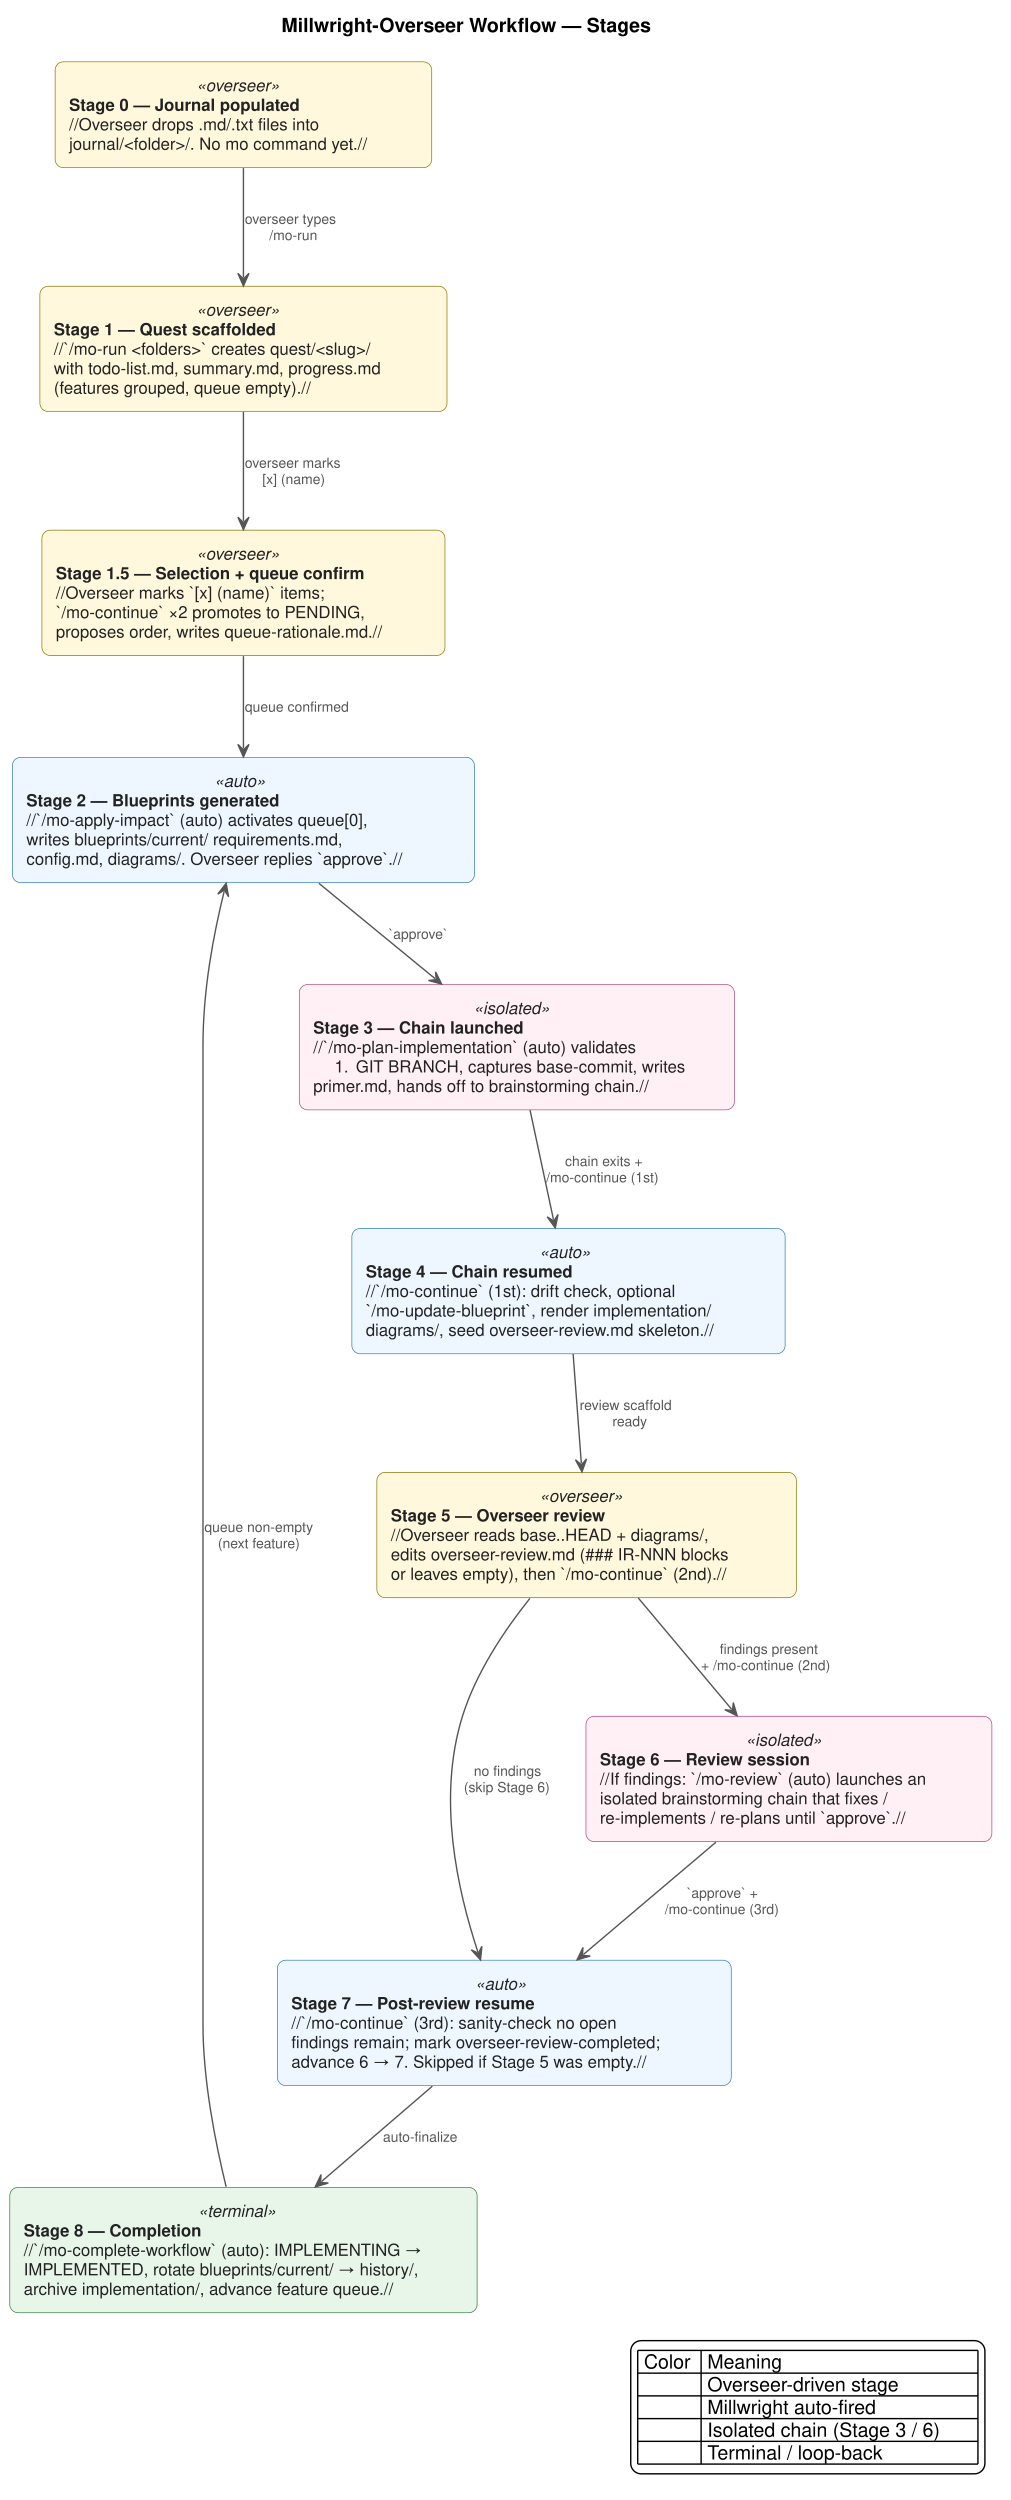
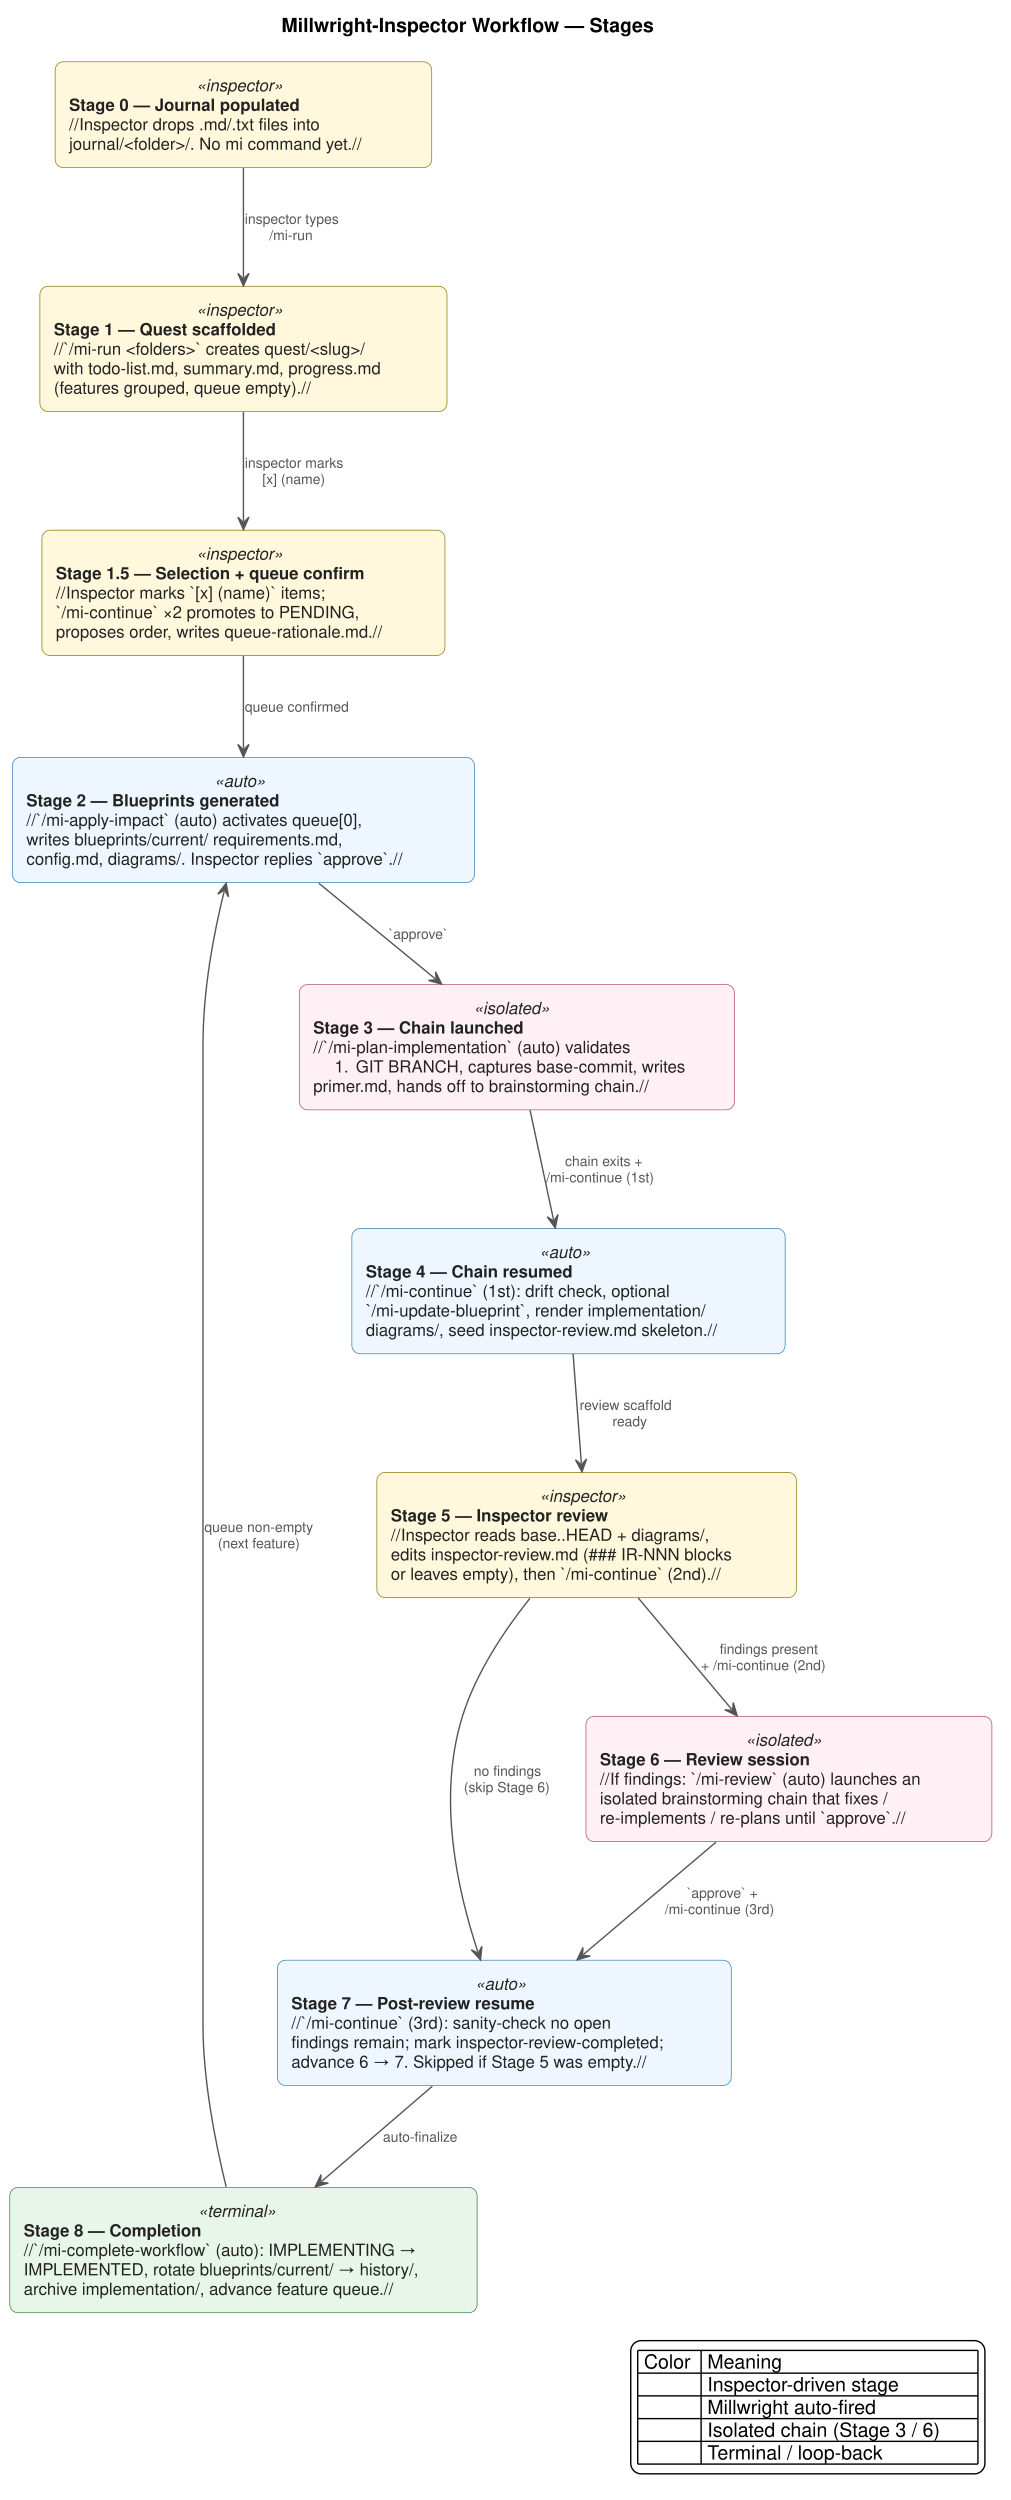
<svg xmlns="http://www.w3.org/2000/svg" contentStyleType="text/css" data-diagram-type="DESCRIPTION" height="1792px" preserveAspectRatio="none" style="width:724px;height:1792px;background:#FFFFFF;" version="1.1" viewBox="0 0 724 1792" width="724px" zoomAndPan="magnify">
  <defs>
    <filter height="1" id="b1bqqs6375wu4z0" width="1" x="0" y="0">
      <feFlood flood-color="#FFF8DC" result="flood" />
      <feComposite in="SourceGraphic" in2="flood" operator="over" />
    </filter>
    <filter height="1" id="b1bqqs6375wu4z1" width="1" x="0" y="0">
      <feFlood flood-color="#EEF7FF" result="flood" />
      <feComposite in="SourceGraphic" in2="flood" operator="over" />
    </filter>
    <filter height="1" id="b1bqqs6375wu4z2" width="1" x="0" y="0">
      <feFlood flood-color="#FFF0F5" result="flood" />
      <feComposite in="SourceGraphic" in2="flood" operator="over" />
    </filter>
    <filter height="1" id="b1bqqs6375wu4z3" width="1" x="0" y="0">
      <feFlood flood-color="#E8F5E9" result="flood" />
      <feComposite in="SourceGraphic" in2="flood" operator="over" />
    </filter>
  </defs>
  <g>
    <g class="title" data-source-line="1">
-       <text fill="#000000" font-family="Helvetica" font-size="14" font-weight="700" lengthAdjust="spacing" textLength="314.522" x="201.731" y="22.995">Millwright-Overseer Workflow — Stages</text>
+       <text fill="#000000" font-family="Helvetica" font-size="14" font-weight="700" lengthAdjust="spacing" textLength="314.522" x="201.731" y="22.995">Millwright-Inspector Workflow — Stages</text>
    </g>
    <g class="entity" data-qualified-name="S0" data-source-line="35" id="ent0002">
      <rect fill="#FFF8DC" height="75.875" rx="6" ry="6" style="stroke:#8B7500;stroke-width:0.5;" width="269.943" x="39.52" y="44.297" />
-       <text fill="#222222" font-family="Helvetica" font-size="12" font-style="italic" lengthAdjust="spacing" textLength="67.394" x="140.794" y="65.436">«overseer»</text>
+       <text fill="#222222" font-family="Helvetica" font-size="12" font-style="italic" lengthAdjust="spacing" textLength="67.394" x="140.794" y="65.436">«inspector»</text>
      <text fill="#222222" font-family="Helvetica" font-size="12" font-weight="700" lengthAdjust="spacing" textLength="192.832" x="49.52" y="79.404">Stage 0 — Journal populated</text>
-       <text fill="#222222" font-family="Helvetica" font-size="12" lengthAdjust="spacing" textLength="206.924" x="49.52" y="93.373">//Overseer drops .md/.txt files into</text>
-       <text fill="#222222" font-family="Helvetica" font-size="12" lengthAdjust="spacing" textLength="249.943" x="49.52" y="107.342">journal/&lt;folder&gt;/. No mo command yet.//</text>
+       <text fill="#222222" font-family="Helvetica" font-size="12" lengthAdjust="spacing" textLength="206.924" x="49.52" y="93.373">//Inspector drops .md/.txt files into</text>
+       <text fill="#222222" font-family="Helvetica" font-size="12" lengthAdjust="spacing" textLength="249.943" x="49.52" y="107.342">journal/&lt;folder&gt;/. No mi command yet.//</text>
    </g>
    <g class="entity" data-qualified-name="S1" data-source-line="37" id="ent0003">
      <rect fill="#FFF8DC" height="89.844" rx="6" ry="6" style="stroke:#8B7500;stroke-width:0.5;" width="291.81" x="28.59" y="205.177" />
-       <text fill="#222222" font-family="Helvetica" font-size="12" font-style="italic" lengthAdjust="spacing" textLength="67.394" x="140.798" y="226.315">«overseer»</text>
+       <text fill="#222222" font-family="Helvetica" font-size="12" font-style="italic" lengthAdjust="spacing" textLength="67.394" x="140.798" y="226.315">«inspector»</text>
      <text fill="#222222" font-family="Helvetica" font-size="12" font-weight="700" lengthAdjust="spacing" textLength="186.498" x="38.59" y="240.284">Stage 1 — Quest scaffolded</text>
-       <text fill="#222222" font-family="Helvetica" font-size="12" lengthAdjust="spacing" textLength="271.447" x="38.59" y="254.253">//`/mo-run &lt;folders&gt;` creates quest/&lt;slug&gt;/</text>
+       <text fill="#222222" font-family="Helvetica" font-size="12" lengthAdjust="spacing" textLength="271.447" x="38.59" y="254.253">//`/mi-run &lt;folders&gt;` creates quest/&lt;slug&gt;/</text>
      <text fill="#222222" font-family="Helvetica" font-size="12" lengthAdjust="spacing" textLength="271.81" x="38.59" y="268.222">with todo-list.md, summary.md, progress.md</text>
      <text fill="#222222" font-family="Helvetica" font-size="12" lengthAdjust="spacing" textLength="212.566" x="38.59" y="282.19">(features grouped, queue empty).//</text>
    </g>
    <g class="entity" data-qualified-name="S15" data-source-line="39" id="ent0004">
      <rect fill="#FFF8DC" height="89.844" rx="6" ry="6" style="stroke:#8B7500;stroke-width:0.5;" width="288.916" x="30.04" y="380.017" />
-       <text fill="#222222" font-family="Helvetica" font-size="12" font-style="italic" lengthAdjust="spacing" textLength="67.394" x="140.801" y="401.156">«overseer»</text>
+       <text fill="#222222" font-family="Helvetica" font-size="12" font-style="italic" lengthAdjust="spacing" textLength="67.394" x="140.801" y="401.156">«inspector»</text>
      <text fill="#222222" font-family="Helvetica" font-size="12" font-weight="700" lengthAdjust="spacing" textLength="263.977" x="40.04" y="415.124">Stage 1.5 — Selection + queue confirm</text>
-       <text fill="#222222" font-family="Helvetica" font-size="12" lengthAdjust="spacing" textLength="224.602" x="40.04" y="429.093">//Overseer marks `[x] (name)` items;</text>
-       <text fill="#222222" font-family="Helvetica" font-size="12" lengthAdjust="spacing" textLength="252.504" x="40.04" y="443.062">`/mo-continue` ×2 promotes to PENDING,</text>
+       <text fill="#222222" font-family="Helvetica" font-size="12" lengthAdjust="spacing" textLength="224.602" x="40.04" y="429.093">//Inspector marks `[x] (name)` items;</text>
+       <text fill="#222222" font-family="Helvetica" font-size="12" lengthAdjust="spacing" textLength="252.504" x="40.04" y="443.062">`/mi-continue` ×2 promotes to PENDING,</text>
      <text fill="#222222" font-family="Helvetica" font-size="12" lengthAdjust="spacing" textLength="268.916" x="40.04" y="457.031">proposes order, writes queue-rationale.md.//</text>
    </g>
    <g class="entity" data-qualified-name="S2" data-source-line="41" id="ent0005">
      <rect fill="#EEF7FF" height="89.844" rx="6" ry="6" style="stroke:#2C7BB6;stroke-width:0.5;" width="331.221" x="8.88" y="542.857" />
      <text fill="#222222" font-family="Helvetica" font-size="12" font-style="italic" lengthAdjust="spacing" textLength="41.69" x="153.646" y="563.995">«auto»</text>
      <text fill="#222222" font-family="Helvetica" font-size="12" font-weight="700" lengthAdjust="spacing" textLength="216.141" x="18.88" y="577.964">Stage 2 — Blueprints generated</text>
-       <text fill="#222222" font-family="Helvetica" font-size="12" lengthAdjust="spacing" textLength="287.144" x="18.88" y="591.933">//`/mo-apply-impact` (auto) activates queue[0],</text>
+       <text fill="#222222" font-family="Helvetica" font-size="12" lengthAdjust="spacing" textLength="287.144" x="18.88" y="591.933">//`/mi-apply-impact` (auto) activates queue[0],</text>
      <text fill="#222222" font-family="Helvetica" font-size="12" lengthAdjust="spacing" textLength="264.047" x="18.88" y="605.902">writes blueprints/current/ requirements.md,</text>
-       <text fill="#222222" font-family="Helvetica" font-size="12" lengthAdjust="spacing" textLength="311.221" x="18.88" y="619.87">config.md, diagrams/. Overseer replies `approve`.//</text>
+       <text fill="#222222" font-family="Helvetica" font-size="12" lengthAdjust="spacing" textLength="311.221" x="18.88" y="619.87">config.md, diagrams/. Inspector replies `approve`.//</text>
    </g>
    <g class="entity" data-qualified-name="S3" data-source-line="43" id="ent0006">
      <rect fill="#FFF0F5" height="89.844" rx="6" ry="6" style="stroke:#B0457E;stroke-width:0.5;" width="311.902" x="214.54" y="705.707" />
      <text fill="#222222" font-family="Helvetica" font-size="12" font-style="italic" lengthAdjust="spacing" textLength="62.004" x="339.489" y="726.846">«isolated»</text>
      <text fill="#222222" font-family="Helvetica" font-size="12" font-weight="700" lengthAdjust="spacing" textLength="176.051" x="224.54" y="740.814">Stage 3 — Chain launched</text>
-       <text fill="#222222" font-family="Helvetica" font-size="12" lengthAdjust="spacing" textLength="271.242" x="224.54" y="754.783">//`/mo-plan-implementation` (auto) validates</text>
+       <text fill="#222222" font-family="Helvetica" font-size="12" lengthAdjust="spacing" textLength="271.242" x="224.54" y="754.783">//`/mi-plan-implementation` (auto) validates</text>
      <text fill="#222222" font-family="Helvetica" font-size="12" lengthAdjust="spacing" textLength="11.449" x="239.804" y="768.752">1.</text>
      <text fill="#222222" font-family="Helvetica" font-size="12" lengthAdjust="spacing" textLength="261.375" x="255.067" y="768.752">GIT BRANCH, captures base-commit, writes</text>
      <text fill="#222222" font-family="Helvetica" font-size="12" lengthAdjust="spacing" textLength="278.889" x="224.54" y="782.721">primer.md, hands off to brainstorming chain.//</text>
    </g>
    <g class="entity" data-qualified-name="S4" data-source-line="45" id="ent0007">
      <rect fill="#EEF7FF" height="89.844" rx="6" ry="6" style="stroke:#2C7BB6;stroke-width:0.5;" width="310.572" x="252.21" y="880.547" />
      <text fill="#222222" font-family="Helvetica" font-size="12" font-style="italic" lengthAdjust="spacing" textLength="41.69" x="386.651" y="901.686">«auto»</text>
      <text fill="#222222" font-family="Helvetica" font-size="12" font-weight="700" lengthAdjust="spacing" textLength="173.344" x="262.21" y="915.654">Stage 4 — Chain resumed</text>
-       <text fill="#222222" font-family="Helvetica" font-size="12" lengthAdjust="spacing" textLength="259.318" x="262.21" y="929.623">//`/mo-continue` (1st): drift check, optional</text>
-       <text fill="#222222" font-family="Helvetica" font-size="12" lengthAdjust="spacing" textLength="290.572" x="262.21" y="943.592">`/mo-update-blueprint`, render implementation/</text>
-       <text fill="#222222" font-family="Helvetica" font-size="12" lengthAdjust="spacing" textLength="287.051" x="262.21" y="957.561">diagrams/, seed overseer-review.md skeleton.//</text>
+       <text fill="#222222" font-family="Helvetica" font-size="12" lengthAdjust="spacing" textLength="259.318" x="262.21" y="929.623">//`/mi-continue` (1st): drift check, optional</text>
+       <text fill="#222222" font-family="Helvetica" font-size="12" lengthAdjust="spacing" textLength="290.572" x="262.21" y="943.592">`/mi-update-blueprint`, render implementation/</text>
+       <text fill="#222222" font-family="Helvetica" font-size="12" lengthAdjust="spacing" textLength="287.051" x="262.21" y="957.561">diagrams/, seed inspector-review.md skeleton.//</text>
    </g>
    <g class="entity" data-qualified-name="S5" data-source-line="47" id="ent0008">
      <rect fill="#FFF8DC" height="89.844" rx="6" ry="6" style="stroke:#8B7500;stroke-width:0.5;" width="300.734" x="270.13" y="1055.387" />
-       <text fill="#222222" font-family="Helvetica" font-size="12" font-style="italic" lengthAdjust="spacing" textLength="67.394" x="386.8" y="1076.525">«overseer»</text>
-       <text fill="#222222" font-family="Helvetica" font-size="12" font-weight="700" lengthAdjust="spacing" textLength="182.9" x="280.13" y="1090.494">Stage 5 — Overseer review</text>
-       <text fill="#222222" font-family="Helvetica" font-size="12" lengthAdjust="spacing" textLength="256.049" x="280.13" y="1104.463">//Overseer reads base..HEAD + diagrams/,</text>
-       <text fill="#222222" font-family="Helvetica" font-size="12" lengthAdjust="spacing" textLength="280.734" x="280.13" y="1118.432">edits overseer-review.md (### IR-NNN blocks</text>
-       <text fill="#222222" font-family="Helvetica" font-size="12" lengthAdjust="spacing" textLength="280.148" x="280.13" y="1132.4">or leaves empty), then `/mo-continue` (2nd).//</text>
+       <text fill="#222222" font-family="Helvetica" font-size="12" font-style="italic" lengthAdjust="spacing" textLength="67.394" x="386.8" y="1076.525">«inspector»</text>
+       <text fill="#222222" font-family="Helvetica" font-size="12" font-weight="700" lengthAdjust="spacing" textLength="182.9" x="280.13" y="1090.494">Stage 5 — Inspector review</text>
+       <text fill="#222222" font-family="Helvetica" font-size="12" lengthAdjust="spacing" textLength="256.049" x="280.13" y="1104.463">//Inspector reads base..HEAD + diagrams/,</text>
+       <text fill="#222222" font-family="Helvetica" font-size="12" lengthAdjust="spacing" textLength="280.734" x="280.13" y="1118.432">edits inspector-review.md (### IR-NNN blocks</text>
+       <text fill="#222222" font-family="Helvetica" font-size="12" lengthAdjust="spacing" textLength="280.148" x="280.13" y="1132.4">or leaves empty), then `/mi-continue` (2nd).//</text>
    </g>
    <g class="entity" data-qualified-name="S6" data-source-line="49" id="ent0009">
      <rect fill="#FFF0F5" height="89.844" rx="6" ry="6" style="stroke:#B0457E;stroke-width:0.5;" width="290.973" x="420.01" y="1230.237" />
      <text fill="#222222" font-family="Helvetica" font-size="12" font-style="italic" lengthAdjust="spacing" textLength="62.004" x="534.494" y="1251.376">«isolated»</text>
      <text fill="#222222" font-family="Helvetica" font-size="12" font-weight="700" lengthAdjust="spacing" textLength="175.272" x="430.01" y="1265.344">Stage 6 — Review session</text>
-       <text fill="#222222" font-family="Helvetica" font-size="12" lengthAdjust="spacing" textLength="270.973" x="430.01" y="1279.313">//If findings: `/mo-review` (auto) launches an</text>
+       <text fill="#222222" font-family="Helvetica" font-size="12" lengthAdjust="spacing" textLength="270.973" x="430.01" y="1279.313">//If findings: `/mi-review` (auto) launches an</text>
      <text fill="#222222" font-family="Helvetica" font-size="12" lengthAdjust="spacing" textLength="239.918" x="430.01" y="1293.282">isolated brainstorming chain that fixes /</text>
      <text fill="#222222" font-family="Helvetica" font-size="12" lengthAdjust="spacing" textLength="255.58" x="430.01" y="1307.251">re-implements / re-plans until `approve`.//</text>
    </g>
    <g class="entity" data-qualified-name="S7" data-source-line="51" id="ent0010">
      <rect fill="#EEF7FF" height="89.844" rx="6" ry="6" style="stroke:#2C7BB6;stroke-width:0.5;" width="325.332" x="198.83" y="1405.077" />
      <text fill="#222222" font-family="Helvetica" font-size="12" font-style="italic" lengthAdjust="spacing" textLength="41.69" x="340.651" y="1426.216">«auto»</text>
      <text fill="#222222" font-family="Helvetica" font-size="12" font-weight="700" lengthAdjust="spacing" textLength="206.766" x="208.83" y="1440.184">Stage 7 — Post-review resume</text>
-       <text fill="#222222" font-family="Helvetica" font-size="12" lengthAdjust="spacing" textLength="269.227" x="208.83" y="1454.153">//`/mo-continue` (3rd): sanity-check no open</text>
-       <text fill="#222222" font-family="Helvetica" font-size="12" lengthAdjust="spacing" textLength="305.332" x="208.83" y="1468.122">findings remain; mark overseer-review-completed;</text>
+       <text fill="#222222" font-family="Helvetica" font-size="12" lengthAdjust="spacing" textLength="269.227" x="208.83" y="1454.153">//`/mi-continue` (3rd): sanity-check no open</text>
+       <text fill="#222222" font-family="Helvetica" font-size="12" lengthAdjust="spacing" textLength="305.332" x="208.83" y="1468.122">findings remain; mark inspector-review-completed;</text>
      <text fill="#222222" font-family="Helvetica" font-size="12" lengthAdjust="spacing" textLength="286.301" x="208.83" y="1482.091">advance 6 → 7. Skipped if Stage 5 was empty.//</text>
    </g>
    <g class="entity" data-qualified-name="S8" data-source-line="53" id="ent0011">
      <rect fill="#E8F5E9" height="89.844" rx="6" ry="6" style="stroke:#2E7D32;stroke-width:0.5;" width="334.988" x="7" y="1567.927" />
      <text fill="#222222" font-family="Helvetica" font-size="12" font-style="italic" lengthAdjust="spacing" textLength="65.022" x="141.983" y="1589.065">«terminal»</text>
      <text fill="#222222" font-family="Helvetica" font-size="12" font-weight="700" lengthAdjust="spacing" textLength="149.121" x="17" y="1603.034">Stage 8 — Completion</text>
-       <text fill="#222222" font-family="Helvetica" font-size="12" lengthAdjust="spacing" textLength="314.988" x="17" y="1617.003">//`/mo-complete-workflow` (auto): IMPLEMENTING →</text>
+       <text fill="#222222" font-family="Helvetica" font-size="12" lengthAdjust="spacing" textLength="314.988" x="17" y="1617.003">//`/mi-complete-workflow` (auto): IMPLEMENTING →</text>
      <text fill="#222222" font-family="Helvetica" font-size="12" lengthAdjust="spacing" textLength="313.377" x="17" y="1630.972">IMPLEMENTED, rotate blueprints/current/ → history/,</text>
      <text fill="#222222" font-family="Helvetica" font-size="12" lengthAdjust="spacing" textLength="306.598" x="17" y="1644.94">archive implementation/, advance feature queue.//</text>
    </g>
    <g class="link" data-entity-1="ent0002" data-entity-2="ent0003" data-link-type="dependency" data-source-line="55" id="lnk12">
      <path d="M174.49,120.457 C174.49,145.477 174.49,172.577 174.49,198.937" fill="none" id="S0-to-S1" style="stroke:#555555;stroke-width:1;" />
      <polygon fill="#555555" points="174.49,204.937,178.49,195.937,174.49,199.937,170.49,195.937,174.49,204.937" style="stroke:#555555;stroke-width:1;" />
-       <text fill="#555555" font-family="Helvetica" font-size="10" lengthAdjust="spacing" textLength="74.653" x="175.49" y="160.459">overseer types</text>
-       <text fill="#555555" font-family="Helvetica" font-size="10" lengthAdjust="spacing" textLength="39.624" x="193.005" y="172.1">/mo-run</text>
+       <text fill="#555555" font-family="Helvetica" font-size="10" lengthAdjust="spacing" textLength="74.653" x="175.49" y="160.459">inspector types</text>
+       <text fill="#555555" font-family="Helvetica" font-size="10" lengthAdjust="spacing" textLength="39.624" x="193.005" y="172.1">/mi-run</text>
    </g>
    <g class="link" data-entity-1="ent0003" data-entity-2="ent0004" data-link-type="dependency" data-source-line="56" id="lnk13">
      <path d="M174.49,295.157 C174.49,321.067 174.49,347.717 174.49,373.657" fill="none" id="S1-to-S15" style="stroke:#555555;stroke-width:1;" />
      <polygon fill="#555555" points="174.49,379.657,178.49,370.657,174.49,374.657,170.49,370.657,174.49,379.657" style="stroke:#555555;stroke-width:1;" />
-       <text fill="#555555" font-family="Helvetica" font-size="10" lengthAdjust="spacing" textLength="78.086" x="175.49" y="335.299">overseer marks</text>
+       <text fill="#555555" font-family="Helvetica" font-size="10" lengthAdjust="spacing" textLength="78.086" x="175.49" y="335.299">inspector marks</text>
      <text fill="#555555" font-family="Helvetica" font-size="10" lengthAdjust="spacing" textLength="53.062" x="188.002" y="346.94">[x] (name)</text>
    </g>
    <g class="link" data-entity-1="ent0004" data-entity-2="ent0005" data-link-type="dependency" data-source-line="57" id="lnk14">
      <path d="M174.49,470.317 C174.49,492.817 174.49,514.067 174.49,536.547" fill="none" id="S15-to-S2" style="stroke:#555555;stroke-width:1;" />
      <polygon fill="#555555" points="174.49,542.547,178.49,533.547,174.49,537.547,170.49,533.547,174.49,542.547" style="stroke:#555555;stroke-width:1;" />
      <text fill="#555555" font-family="Helvetica" font-size="10" lengthAdjust="spacing" textLength="85.112" x="175.49" y="510.139">queue confirmed</text>
    </g>
    <g class="link" data-entity-1="ent0005" data-entity-2="ent0006" data-link-type="dependency" data-source-line="58" id="lnk15">
      <path d="M228.57,633.157 C255.99,655.667 284.563,679.099 311.953,701.589" fill="none" id="S2-to-S3" style="stroke:#555555;stroke-width:1;" />
      <polygon fill="#555555" points="316.59,705.397,312.173,696.594,312.726,702.224,307.096,702.777,316.59,705.397" style="stroke:#555555;stroke-width:1;" />
      <text fill="#555555" font-family="Helvetica" font-size="10" lengthAdjust="spacing" textLength="51.123" x="278.49" y="672.989">`approve`</text>
    </g>
    <g class="link" data-entity-1="ent0006" data-entity-2="ent0007" data-link-type="dependency" data-source-line="59" id="lnk16">
      <path d="M379.93,795.687 C385.47,821.597 391.205,848.38 396.755,874.32" fill="none" id="S3-to-S4" style="stroke:#555555;stroke-width:1;" />
      <polygon fill="#555555" points="398.01,880.187,400.038,870.549,396.964,875.298,392.216,872.223,398.01,880.187" style="stroke:#555555;stroke-width:1;" />
      <text fill="#555555" font-family="Helvetica" font-size="10" lengthAdjust="spacing" textLength="65.796" x="404.988" y="835.829">chain exits +</text>
-       <text fill="#555555" font-family="Helvetica" font-size="10" lengthAdjust="spacing" textLength="92.793" x="391.49" y="847.47">/mo-continue (1st)</text>
+       <text fill="#555555" font-family="Helvetica" font-size="10" lengthAdjust="spacing" textLength="92.793" x="391.49" y="847.47">/mi-continue (1st)</text>
    </g>
    <g class="link" data-entity-1="ent0007" data-entity-2="ent0008" data-link-type="dependency" data-source-line="60" id="lnk17">
      <path d="M410.81,970.537 C412.76,996.437 414.76,1023.104 416.71,1049.044" fill="none" id="S4-to-S5" style="stroke:#555555;stroke-width:1;" />
      <polygon fill="#555555" points="417.16,1055.027,420.474,1045.752,416.785,1050.041,412.497,1046.352,417.16,1055.027" style="stroke:#555555;stroke-width:1;" />
      <text fill="#555555" font-family="Helvetica" font-size="10" lengthAdjust="spacing" textLength="75.591" x="415.49" y="1010.669">review scaffold</text>
      <text fill="#555555" font-family="Helvetica" font-size="10" lengthAdjust="spacing" textLength="28.657" x="438.957" y="1022.31">ready</text>
    </g>
    <g class="link" data-entity-1="ent0008" data-entity-2="ent0009" data-link-type="dependency" data-source-line="61" id="lnk18">
      <path d="M457.46,1145.377 C479.19,1171.277 502.723,1199.341 524.493,1225.281" fill="none" id="S5-to-S6" style="stroke:#555555;stroke-width:1;" />
      <polygon fill="#555555" points="528.35,1229.877,525.628,1220.412,525.136,1226.047,519.5,1225.554,528.35,1229.877" style="stroke:#555555;stroke-width:1;" />
      <text fill="#555555" font-family="Helvetica" font-size="10" lengthAdjust="spacing" textLength="81.069" x="515.908" y="1185.519">findings present</text>
-       <text fill="#555555" font-family="Helvetica" font-size="10" lengthAdjust="spacing" textLength="107.905" x="502.49" y="1197.16">+ /mo-continue (2nd)</text>
+       <text fill="#555555" font-family="Helvetica" font-size="10" lengthAdjust="spacing" textLength="107.905" x="502.49" y="1197.16">+ /mi-continue (2nd)</text>
    </g>
    <g class="link" data-entity-1="ent0008" data-entity-2="ent0010" data-link-type="dependency" data-source-line="62" id="lnk19">
      <path d="M379.82,1145.717 C361.2,1169.057 341.16,1199.207 331.49,1230.237 C313.19,1288.977 327.749,1354.36 342.559,1399.209" fill="none" id="S5-to-S7" style="stroke:#555555;stroke-width:1;" />
      <polygon fill="#555555" points="344.44,1404.907,345.416,1395.107,342.872,1400.159,337.82,1397.615,344.44,1404.907" style="stroke:#555555;stroke-width:1;" />
      <text fill="#555555" font-family="Helvetica" font-size="10" lengthAdjust="spacing" textLength="55.293" x="339.616" y="1272.939">no findings</text>
      <text fill="#555555" font-family="Helvetica" font-size="10" lengthAdjust="spacing" textLength="69.546" x="332.49" y="1284.58">(skip Stage 6)</text>
    </g>
    <g class="link" data-entity-1="ent0009" data-entity-2="ent0010" data-link-type="dependency" data-source-line="63" id="lnk20">
      <path d="M513.22,1320.447 C482.65,1346.347 448.758,1375.069 418.208,1400.949" fill="none" id="S6-to-S7" style="stroke:#555555;stroke-width:1;" />
      <polygon fill="#555555" points="413.63,1404.827,423.083,1402.062,417.445,1401.595,417.912,1395.957,413.63,1404.827" style="stroke:#555555;stroke-width:1;" />
      <text fill="#555555" font-family="Helvetica" font-size="10" lengthAdjust="spacing" textLength="62.681" x="492.21" y="1360.359">`approve` +</text>
-       <text fill="#555555" font-family="Helvetica" font-size="10" lengthAdjust="spacing" textLength="94.121" x="476.49" y="1372">/mo-continue (3rd)</text>
+       <text fill="#555555" font-family="Helvetica" font-size="10" lengthAdjust="spacing" textLength="94.121" x="476.49" y="1372">/mi-continue (3rd)</text>
    </g>
    <g class="link" data-entity-1="ent0010" data-entity-2="ent0011" data-link-type="dependency" data-source-line="64" id="lnk21">
      <path d="M309.9,1495.377 C283.74,1517.877 256.608,1541.214 230.468,1563.704" fill="none" id="S7-to-S8" style="stroke:#555555;stroke-width:1;" />
      <polygon fill="#555555" points="225.92,1567.617,235.351,1564.779,229.71,1564.356,230.134,1558.715,225.92,1567.617" style="stroke:#555555;stroke-width:1;" />
      <text fill="#555555" font-family="Helvetica" font-size="10" lengthAdjust="spacing" textLength="61.836" x="274.49" y="1535.209">auto-finalize</text>
    </g>
    <g class="link" data-entity-1="ent0005" data-entity-2="ent0011" data-link-type="dependency" data-source-line="66" id="lnk23">
      <path d="M160.679,638.944 C152.799,671.034 145.49,709.757 145.49,749.627 C145.49,749.627 145.49,749.627 145.49,1450.997 C145.49,1490.867 154.23,1535.427 162.11,1567.507" fill="none" id="S2-backto-S8" style="stroke:#555555;stroke-width:1;" />
      <polygon fill="#555555" points="162.11,633.117,156.079,640.903,160.918,637.973,163.848,642.811,162.11,633.117" style="stroke:#555555;stroke-width:1;" />
      <text fill="#555555" font-family="Helvetica" font-size="10" lengthAdjust="spacing" textLength="88.989" x="146.49" y="1098.099">queue non-empty</text>
      <text fill="#555555" font-family="Helvetica" font-size="10" lengthAdjust="spacing" textLength="69.634" x="156.168" y="1109.74">(next feature)</text>
    </g>
    <g class="legend" data-source-line="68">
      <rect fill="none" height="95.484" rx="7.5" ry="7.5" style="stroke:#000000;stroke-width:1;" width="253.872" x="452.111" y="1677.771" />
      <text fill="#000000" font-family="Helvetica" font-size="14" lengthAdjust="spacing" textLength="36.552" x="461.561" y="1697.766">Color</text>
      <text fill="#000000" font-family="Helvetica" font-size="14" lengthAdjust="spacing" textLength="59.794" x="507.013" y="1697.766">Meaning</text>
      <text fill="#000000" font-family="Helvetica" font-size="14" lengthAdjust="spacing" textLength="4.45" x="457.111" y="1714.063"> </text>
      <text fill="#000000" filter="url(#b1bqqs6375wu4z0)" font-family="Helvetica" font-size="14" lengthAdjust="spacing" textLength="22.251" x="461.561" y="1714.063">     </text>
      <text fill="#000000" font-family="Helvetica" font-size="14" lengthAdjust="spacing" textLength="4.45" x="483.812" y="1714.063"> </text>
-       <text fill="#000000" font-family="Helvetica" font-size="14" lengthAdjust="spacing" textLength="156.618" x="507.013" y="1714.063">Overseer-driven stage</text>
+       <text fill="#000000" font-family="Helvetica" font-size="14" lengthAdjust="spacing" textLength="156.618" x="507.013" y="1714.063">Inspector-driven stage</text>
      <text fill="#000000" font-family="Helvetica" font-size="14" lengthAdjust="spacing" textLength="4.45" x="457.111" y="1730.36"> </text>
      <text fill="#000000" filter="url(#b1bqqs6375wu4z1)" font-family="Helvetica" font-size="14" lengthAdjust="spacing" textLength="22.251" x="461.561" y="1730.36">     </text>
      <text fill="#000000" font-family="Helvetica" font-size="14" lengthAdjust="spacing" textLength="4.45" x="483.812" y="1730.36"> </text>
      <text fill="#000000" font-family="Helvetica" font-size="14" lengthAdjust="spacing" textLength="141.176" x="507.013" y="1730.36">Millwright auto-fired</text>
      <text fill="#000000" font-family="Helvetica" font-size="14" lengthAdjust="spacing" textLength="4.45" x="457.111" y="1746.656"> </text>
      <text fill="#000000" filter="url(#b1bqqs6375wu4z2)" font-family="Helvetica" font-size="14" lengthAdjust="spacing" textLength="22.251" x="461.561" y="1746.656">     </text>
      <text fill="#000000" font-family="Helvetica" font-size="14" lengthAdjust="spacing" textLength="4.45" x="483.812" y="1746.656"> </text>
      <text fill="#000000" font-family="Helvetica" font-size="14" lengthAdjust="spacing" textLength="189.519" x="507.013" y="1746.656">Isolated chain (Stage 3 / 6)</text>
      <text fill="#000000" font-family="Helvetica" font-size="14" lengthAdjust="spacing" textLength="4.45" x="457.111" y="1762.953"> </text>
      <text fill="#000000" filter="url(#b1bqqs6375wu4z3)" font-family="Helvetica" font-size="14" lengthAdjust="spacing" textLength="22.251" x="461.561" y="1762.953">     </text>
      <text fill="#000000" font-family="Helvetica" font-size="14" lengthAdjust="spacing" textLength="4.45" x="483.812" y="1762.953"> </text>
      <text fill="#000000" font-family="Helvetica" font-size="14" lengthAdjust="spacing" textLength="143.637" x="507.013" y="1762.953">Terminal / loop-back</text>
      <line style="stroke:#000000;stroke-width:1;" x1="457.111" x2="700.983" y1="1684.771" y2="1684.771" />
      <line style="stroke:#000000;stroke-width:1;" x1="457.111" x2="700.983" y1="1701.068" y2="1701.068" />
      <line style="stroke:#000000;stroke-width:1;" x1="457.111" x2="700.983" y1="1717.364" y2="1717.364" />
      <line style="stroke:#000000;stroke-width:1;" x1="457.111" x2="700.983" y1="1733.661" y2="1733.661" />
      <line style="stroke:#000000;stroke-width:1;" x1="457.111" x2="700.983" y1="1749.958" y2="1749.958" />
      <line style="stroke:#000000;stroke-width:1;" x1="457.111" x2="700.983" y1="1766.255" y2="1766.255" />
      <line style="stroke:#000000;stroke-width:1;" x1="457.111" x2="457.111" y1="1684.771" y2="1766.255" />
      <line style="stroke:#000000;stroke-width:1;" x1="502.563" x2="502.563" y1="1684.771" y2="1766.255" />
      <line style="stroke:#000000;stroke-width:1;" x1="700.983" x2="700.983" y1="1684.771" y2="1766.255" />
    </g>
  </g>
</svg>
